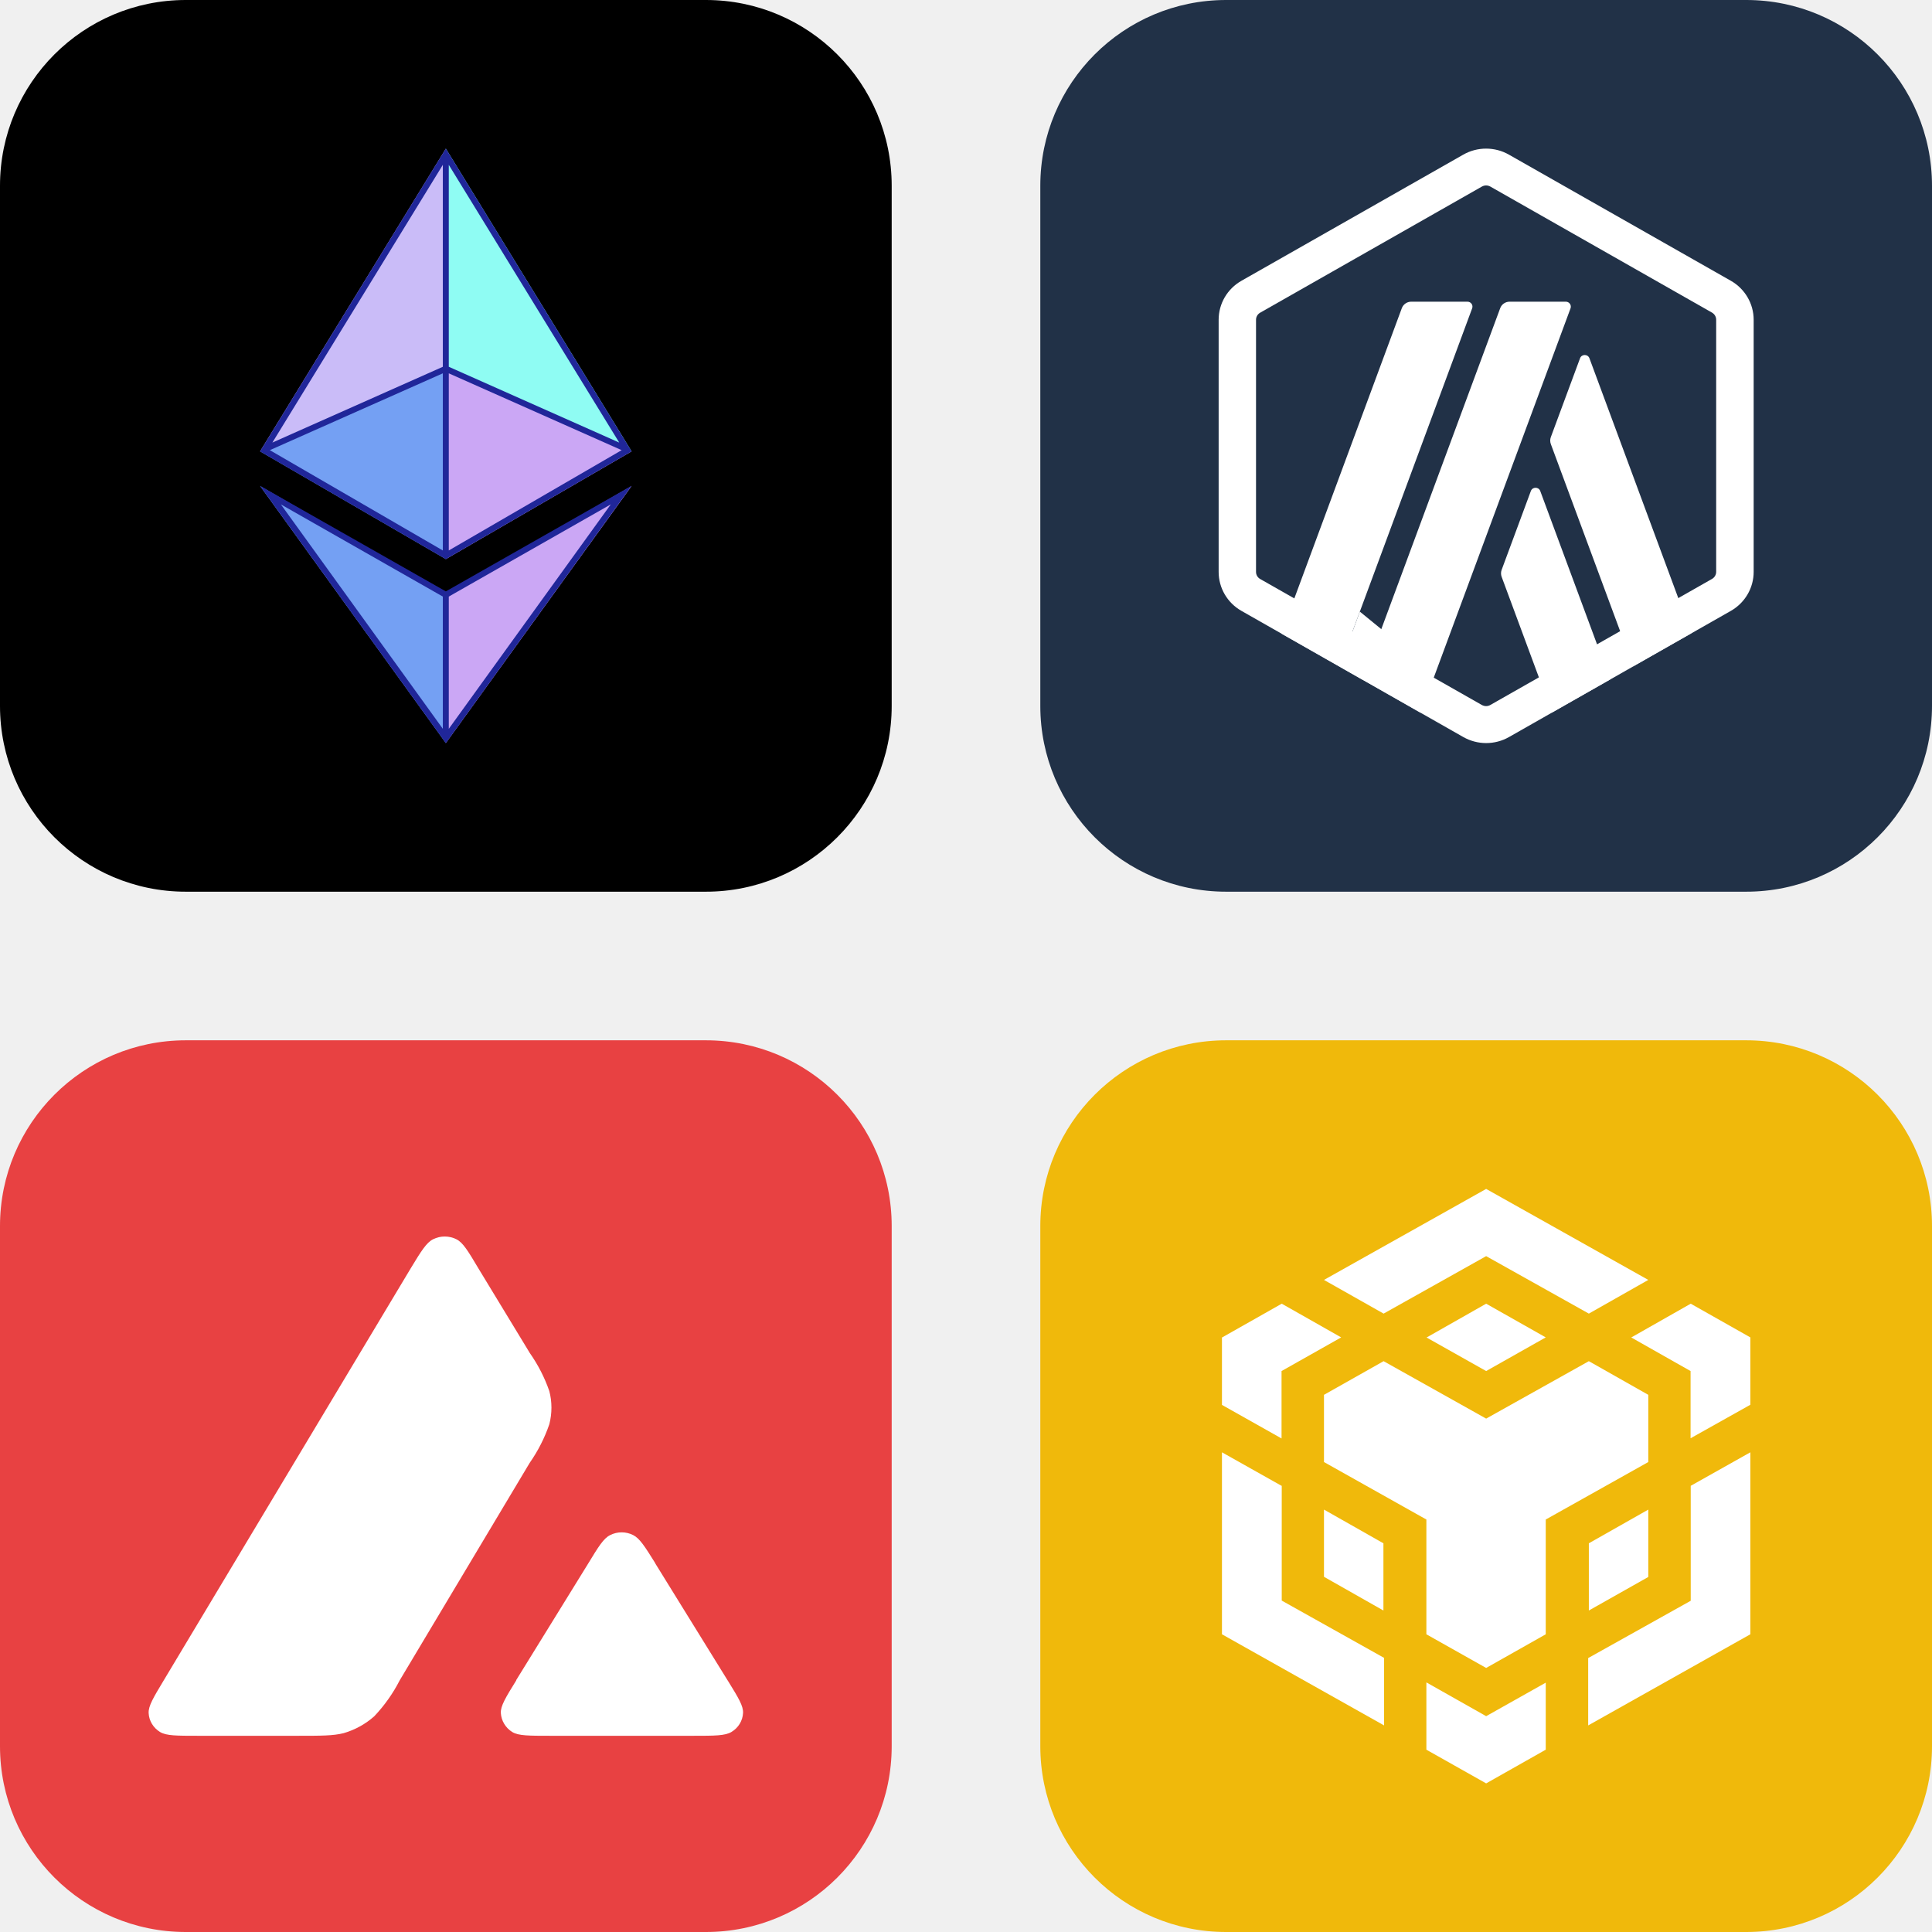
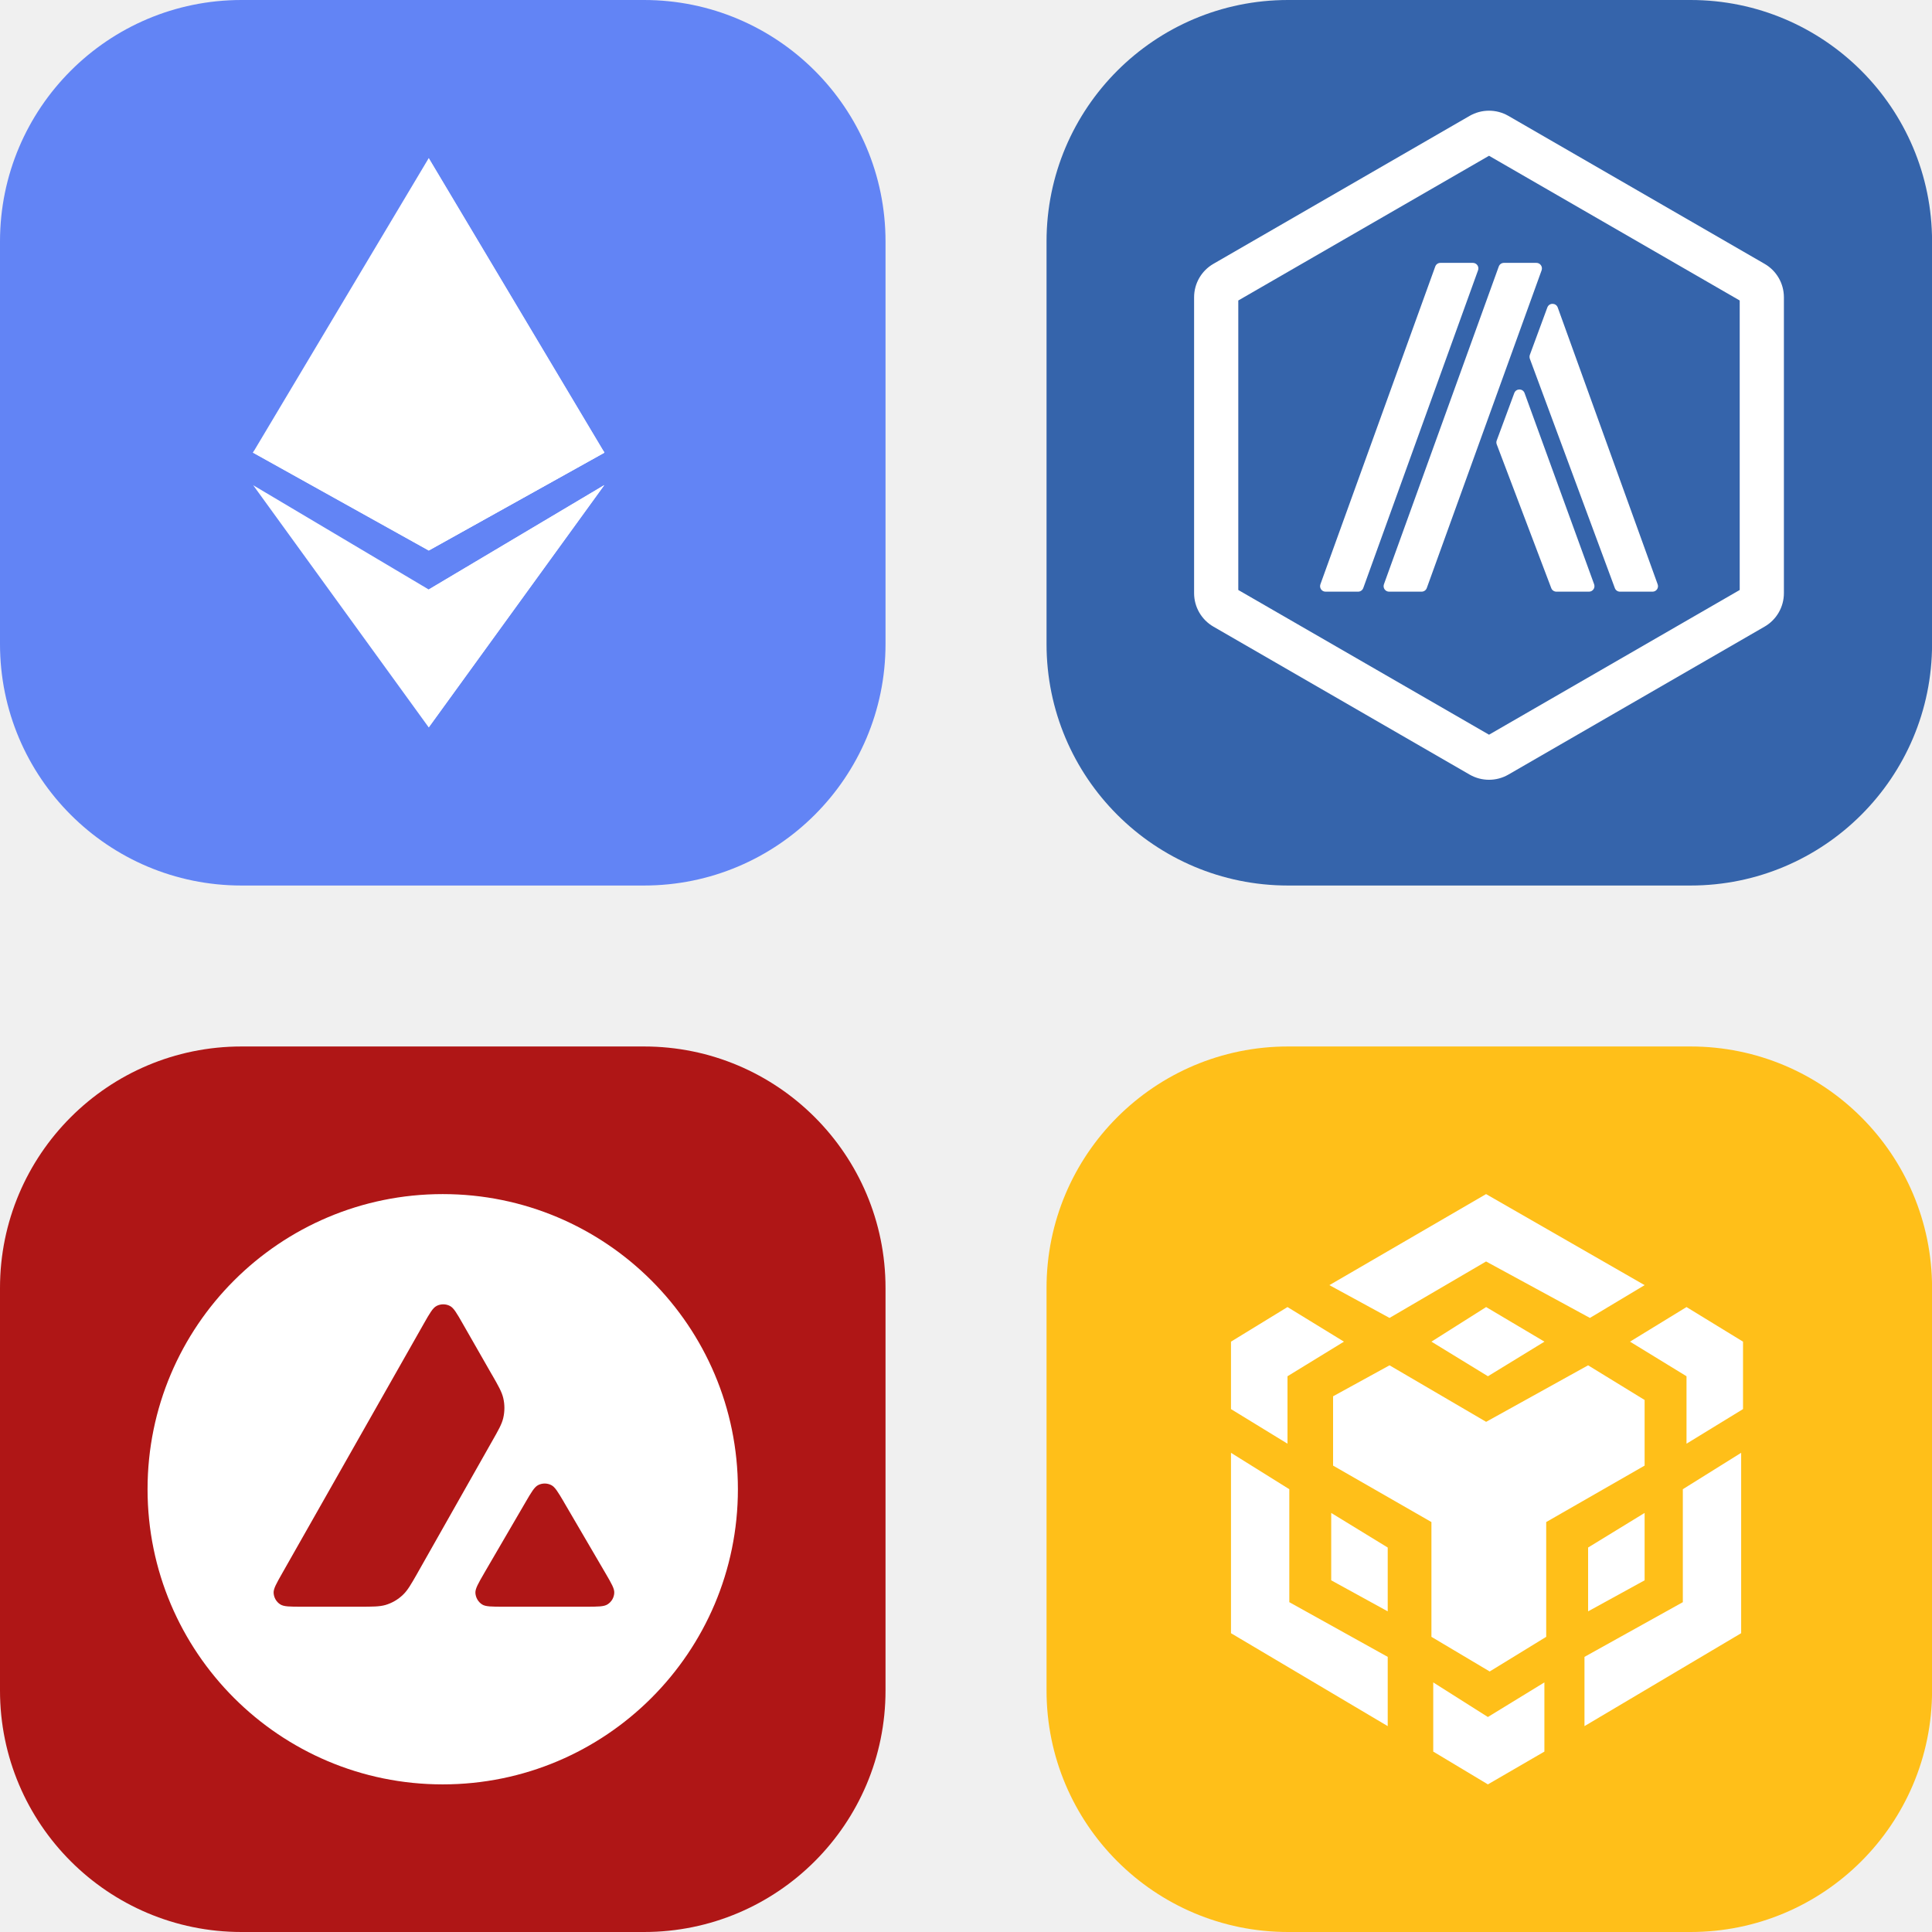
- <svg xmlns="http://www.w3.org/2000/svg" width="52" height="52" viewBox="0 0 52 52" fill="none">
-   <svg width="24" height="24" viewBox="0 0 24 24" fill="none" x="0" y="0">
-     <g clip-path="url(#clip0_328_58589)">
-       <path d="M24 0H0V24H24V0Z" fill="black" />
-       <path d="M12 4V9.912L17 12.149L12 4Z" fill="#8FFCF3" />
-       <path d="M12 4L7 12.148L12 9.913V4Z" fill="#CABCF8" />
-       <path d="M12 15.98V20L17 13.081L12 15.98Z" fill="#CBA7F5" />
-       <path d="M12 20V15.98L7 13.081L12 20Z" fill="#74A0F3" />
-       <path d="M12 15.049L17 12.149L12 9.913V15.049Z" fill="#CBA7F5" />
-       <path d="M7 12.149L12 15.049V9.913L7 12.149Z" fill="#74A0F3" />
-       <path fill-rule="evenodd" clip-rule="evenodd" d="M12 15.048L7 12.149L12 4L16.999 12.148L12 15.048ZM7.331 11.912L11.919 4.437V9.872L7.331 11.912ZM7.263 12.116L11.919 10.048V14.816L7.263 12.116ZM12.079 10.048V14.816L16.732 12.116L12.079 10.048ZM12.079 9.872L16.667 11.912L12.079 4.437V9.872Z" fill="#202699" />
-       <path fill-rule="evenodd" clip-rule="evenodd" d="M12 15.917L7 13.077L12 20L16.999 13.076L12 15.917ZM7.56 13.576L11.919 16.057V19.616L7.56 13.576ZM12.079 16.057V19.616L16.439 13.576L12.079 16.057Z" fill="#202699" />
-     </g>
-     <defs>
-       <clipPath id="clip0_328_58589">
-         <rect width="24" height="24" fill="white" rx="5" />
-       </clipPath>
-     </defs>
-   </svg>
-   <svg width="24" height="24" viewBox="0 0 24 24" fill="none" x="28" y="0">
-     <g clip-path="url(#clip0_328_57602)">
-       <path d="M24 0H0V24H24V0Z" fill="#213147" />
-       <path d="M13.203 13.216L12.416 15.34C12.395 15.399 12.395 15.464 12.416 15.523L13.77 19.178L15.335 18.288L13.456 13.216C13.414 13.099 13.246 13.099 13.203 13.216Z" fill="white" />
-       <path d="M14.78 9.643C14.737 9.526 14.569 9.526 14.527 9.643L13.74 11.767C13.719 11.826 13.719 11.891 13.74 11.95L15.957 17.934L17.522 17.044L14.78 9.643Z" fill="white" />
-       <path d="M11.998 4.991C12.037 4.991 12.076 5.002 12.11 5.02L18.079 8.414C18.148 8.454 18.191 8.527 18.191 8.605V15.391C18.191 15.47 18.148 15.542 18.079 15.582L12.11 18.976C12.077 18.995 12.037 19.005 11.998 19.005C11.96 19.005 11.921 18.994 11.886 18.976L5.918 15.584C5.849 15.545 5.806 15.472 5.806 15.394V8.606C5.806 8.527 5.849 8.455 5.918 8.416L11.886 5.021C11.921 5.002 11.96 4.991 11.998 4.991ZM11.998 4C11.787 4 11.573 4.054 11.383 4.163L5.416 7.556C5.034 7.772 4.8 8.173 4.8 8.606V15.393C4.8 15.826 5.034 16.227 5.416 16.443L11.384 19.837C11.575 19.945 11.787 20 12 20C12.212 20 12.425 19.946 12.616 19.837L18.584 16.443C18.965 16.227 19.2 15.826 19.2 15.393V8.606C19.2 8.173 18.965 7.772 18.584 7.556L12.614 4.163C12.424 4.054 12.21 4 11.998 4Z" fill="white" />
-       <path d="M8.052 17.943L8.601 16.462L9.707 17.366L8.673 18.296L8.052 17.943Z" fill="white" />
-       <path d="M11.496 8.12H9.984C9.87 8.12 9.769 8.19 9.73 8.295L6.487 17.052L8.052 17.942L11.623 8.299C11.656 8.212 11.591 8.12 11.496 8.12Z" fill="white" />
-       <path d="M14.144 8.12H12.631C12.518 8.12 12.416 8.19 12.378 8.295L8.674 18.294L10.239 19.185L14.271 8.299C14.303 8.212 14.237 8.12 14.144 8.12Z" fill="white" />
-     </g>
-     <defs>
-       <clipPath id="clip0_328_57602">
-         <rect width="24" height="24" fill="white" rx="5" />
-       </clipPath>
-     </defs>
-   </svg>
-   <svg width="24" height="24" viewBox="0 0 24 24" fill="none" x="0" y="28">
-     <g clip-path="url(#clip0_328_57676)">
-       <path d="M24 0H0V24H24V0Z" fill="#E84142" />
-       <path d="M8.014 18.719H5.326C4.76 18.719 4.48 18.719 4.311 18.619C4.22 18.564 4.145 18.489 4.091 18.401C4.037 18.312 4.006 18.213 4.001 18.11C3.99 17.919 4.13 17.688 4.41 17.222L11.05 6.145C11.335 5.674 11.48 5.439 11.661 5.353C11.756 5.305 11.863 5.281 11.97 5.281C12.078 5.281 12.184 5.305 12.28 5.353C12.46 5.439 12.6 5.674 12.88 6.145L14.25 8.4L14.255 8.41C14.48 8.729 14.659 9.077 14.785 9.442C14.861 9.73 14.861 10.042 14.785 10.334C14.659 10.703 14.48 11.053 14.255 11.376L10.766 17.213L10.755 17.232C10.577 17.58 10.347 17.904 10.075 18.192C9.84 18.402 9.558 18.558 9.25 18.648C8.966 18.719 8.649 18.719 8.014 18.719ZM14.81 18.719H18.66C19.235 18.719 19.52 18.719 19.69 18.614C19.781 18.559 19.856 18.485 19.91 18.396C19.963 18.308 19.994 18.208 19.999 18.106C20.01 17.919 19.875 17.698 19.605 17.26L19.575 17.213L17.645 14.093L17.625 14.055C17.355 13.623 17.215 13.402 17.04 13.316C16.945 13.268 16.839 13.243 16.732 13.243C16.625 13.243 16.52 13.268 16.425 13.316C16.245 13.402 16.105 13.633 15.825 14.093L13.895 17.218V17.228C13.61 17.687 13.47 17.919 13.48 18.106C13.486 18.209 13.517 18.309 13.571 18.398C13.624 18.487 13.699 18.563 13.79 18.619C13.955 18.719 14.24 18.719 14.81 18.719Z" fill="white" />
-     </g>
-     <defs>
-       <clipPath id="clip0_328_57676">
-         <rect width="24" height="24" fill="white" rx="5" />
-       </clipPath>
-     </defs>
-   </svg>
-   <svg width="24" height="24" viewBox="0 0 24 24" fill="none" x="28" y="28">
-     <g clip-path="url(#clip0_328_57730)">
-       <path d="M24 0H0V24H24V0Z" fill="#F0B90B" />
-       <path d="M7.635 6.449L12 4L16.364 6.449L14.764 7.356L12 5.809L9.24 7.356L7.635 6.449ZM16.364 9.542L14.764 8.636L12 10.182L9.24 8.636L7.635 9.542V11.351L10.391 12.898V15.987L12 16.893L13.604 15.987V12.898L16.364 11.351V9.542ZM16.364 14.444V12.631L14.764 13.538V15.347L16.364 14.444ZM17.506 15.085L14.746 16.627V18.44L19.111 15.987V11.089L17.506 11.991V15.085ZM15.902 7.996L17.502 8.902V10.711L19.111 9.809V7.996L17.506 7.089L15.902 8V7.996ZM10.391 17.284V19.093L12 20L13.604 19.093V17.289L12 18.191L10.395 17.284H10.391ZM7.635 14.44L9.235 15.347V13.538L7.635 12.631V14.444V14.44ZM10.391 7.996L12 8.902L13.604 7.996L12 7.089L10.395 8L10.391 7.996ZM6.493 8.902L8.098 7.996L6.498 7.089L4.889 8V9.813L6.493 10.716V8.907V8.902ZM6.493 11.991L4.889 11.089V15.987L9.253 18.44V16.622L6.498 15.08V11.987L6.493 11.991Z" fill="white" />
-     </g>
-     <defs>
-       <clipPath id="clip0_328_57730">
-         <rect width="24" height="24" fill="white" rx="5" />
-       </clipPath>
-     </defs>
-   </svg>
+ <svg xmlns="http://www.w3.org/2000/svg" width="32" height="32" viewBox="0 0 32 32" fill="none">
+   <rect x="17.334" y="17.333" width="14.667" height="14.667" rx="4" fill="#FFBF19" />
+   <path d="M25.58 29.012L24.644 29.555L23.739 29.012V27.866L24.644 28.439L25.58 27.866V29.012ZM21.355 24.666V26.537L22.985 27.443V28.59L20.389 27.051V24.063L21.355 24.666ZM28.839 27.051L26.244 28.59V27.443L27.873 26.537V24.666L28.839 24.063V27.051ZM27.24 23.188V24.275L25.61 25.21V27.111L24.674 27.685L23.709 27.111V25.21L22.08 24.275V23.127L23.015 22.614L24.615 23.55L26.304 22.614L27.24 23.188ZM22.985 25.632V26.689L22.049 26.175V25.059L22.985 25.632ZM27.24 26.175L26.304 26.689V25.632L27.24 25.059V26.175ZM22.26 22.222L21.325 22.795V23.912L20.389 23.339V22.222L21.325 21.649L22.26 22.222ZM28.87 22.222V23.339L27.934 23.912V22.795L26.998 22.222L27.934 21.649L28.87 22.222ZM25.581 22.222L24.645 22.795L23.709 22.222L24.615 21.649L25.581 22.222ZM27.24 21.286L26.334 21.829L24.614 20.894L23.015 21.829L22.019 21.286L24.614 19.778L27.24 21.286Z" fill="white" />
+   <rect x="17.334" width="14.667" height="14.667" rx="4" fill="#3564AB" />
+   <path d="M24.342 1.919C24.541 1.805 24.785 1.805 24.983 1.919L29.227 4.37C29.425 4.484 29.547 4.695 29.547 4.924V9.825C29.547 10.053 29.425 10.265 29.227 10.379L24.983 12.83C24.785 12.944 24.541 12.944 24.342 12.83L20.098 10.379C19.9 10.265 19.778 10.053 19.778 9.825V4.924C19.778 4.695 19.9 4.484 20.098 4.37L24.342 1.919ZM20.51 4.977V9.772L24.663 12.169L28.815 9.772V4.977L24.663 2.58L20.51 4.977ZM24.395 4.354C24.459 4.354 24.503 4.417 24.481 4.477L22.58 9.74C22.567 9.776 22.532 9.8 22.494 9.8H21.956C21.892 9.8 21.849 9.738 21.87 9.678L23.772 4.415C23.785 4.378 23.819 4.354 23.858 4.354H24.395ZM25.448 4.354C25.511 4.354 25.555 4.417 25.534 4.477L23.632 9.74C23.619 9.776 23.584 9.8 23.545 9.8H23.008C22.945 9.8 22.901 9.738 22.922 9.678L24.824 4.415C24.837 4.378 24.871 4.354 24.91 4.354H25.448ZM25.081 6.511C25.11 6.431 25.223 6.431 25.252 6.511L26.404 9.678C26.425 9.738 26.381 9.8 26.318 9.8H25.78C25.742 9.8 25.707 9.777 25.694 9.742L24.791 7.361C24.783 7.34 24.782 7.318 24.79 7.297L25.081 6.511ZM25.629 5.092C25.659 5.012 25.772 5.013 25.801 5.093L27.456 9.678C27.478 9.738 27.434 9.8 27.371 9.8H26.832C26.794 9.8 26.76 9.777 26.747 9.741L25.339 5.942C25.332 5.921 25.332 5.899 25.339 5.878L25.629 5.092Z" fill="white" />
+   <rect width="14.667" height="14.667" rx="4" fill="#6284F5" />
+   <path d="M10.011 7.497L7.101 9.118L4.19 7.497L4.204 7.473L7.101 2.619L9.995 7.47L10.011 7.497Z" fill="white" />
+   <path d="M10.008 8.035L9.995 8.054L7.101 12.048L4.204 8.051L4.193 8.035L4.204 8.043L7.101 9.764L9.995 8.043L10.008 8.035Z" fill="white" />
+   <path d="M10.011 7.497L7.101 9.118L4.19 7.497L4.204 7.473L7.101 6.159L9.995 7.47L10.011 7.497Z" fill="white" />
+   <path opacity="0.8" d="M10.011 7.497L7.101 9.118V2.619L9.995 7.47L10.011 7.497Z" fill="white" />
+   <path d="M10.008 8.035L9.995 8.054L7.101 12.048V9.764L9.995 8.043L10.008 8.035Z" fill="white" />
+   <rect y="17.333" width="14.667" height="14.667" rx="4" fill="#AF1616" />
+   <path d="M12.222 24.666C12.222 27.366 10.033 29.555 7.333 29.555C4.633 29.555 2.444 27.366 2.444 24.666C2.444 21.966 4.633 19.778 7.333 19.778C10.033 19.778 12.222 21.966 12.222 24.666ZM5.948 26.612H4.999C4.8 26.612 4.701 26.612 4.641 26.573C4.576 26.531 4.537 26.462 4.532 26.385C4.528 26.314 4.578 26.228 4.676 26.055L7.019 21.925C7.118 21.75 7.169 21.662 7.232 21.63C7.301 21.595 7.383 21.595 7.451 21.63C7.515 21.662 7.565 21.75 7.665 21.925L8.146 22.766L8.149 22.77C8.257 22.958 8.311 23.054 8.335 23.154C8.361 23.263 8.361 23.378 8.335 23.488C8.311 23.589 8.257 23.685 8.148 23.876L6.917 26.051L6.914 26.057C6.806 26.246 6.751 26.342 6.674 26.415C6.592 26.494 6.492 26.552 6.383 26.584C6.283 26.612 6.171 26.612 5.948 26.612ZM8.344 26.612H9.703C9.904 26.612 10.005 26.612 10.065 26.572C10.13 26.53 10.171 26.459 10.174 26.383C10.178 26.314 10.13 26.231 10.035 26.068C10.032 26.062 10.029 26.057 10.025 26.051L9.344 24.886L9.337 24.873C9.241 24.711 9.193 24.63 9.131 24.598C9.062 24.563 8.982 24.563 8.913 24.598C8.851 24.63 8.8 24.716 8.701 24.887L8.022 26.052L8.02 26.056C7.92 26.228 7.871 26.314 7.874 26.384C7.879 26.461 7.919 26.532 7.984 26.574C8.042 26.612 8.143 26.612 8.344 26.612Z" fill-rule="evenodd" clip-rule="evenodd" fill="white" />
</svg>
